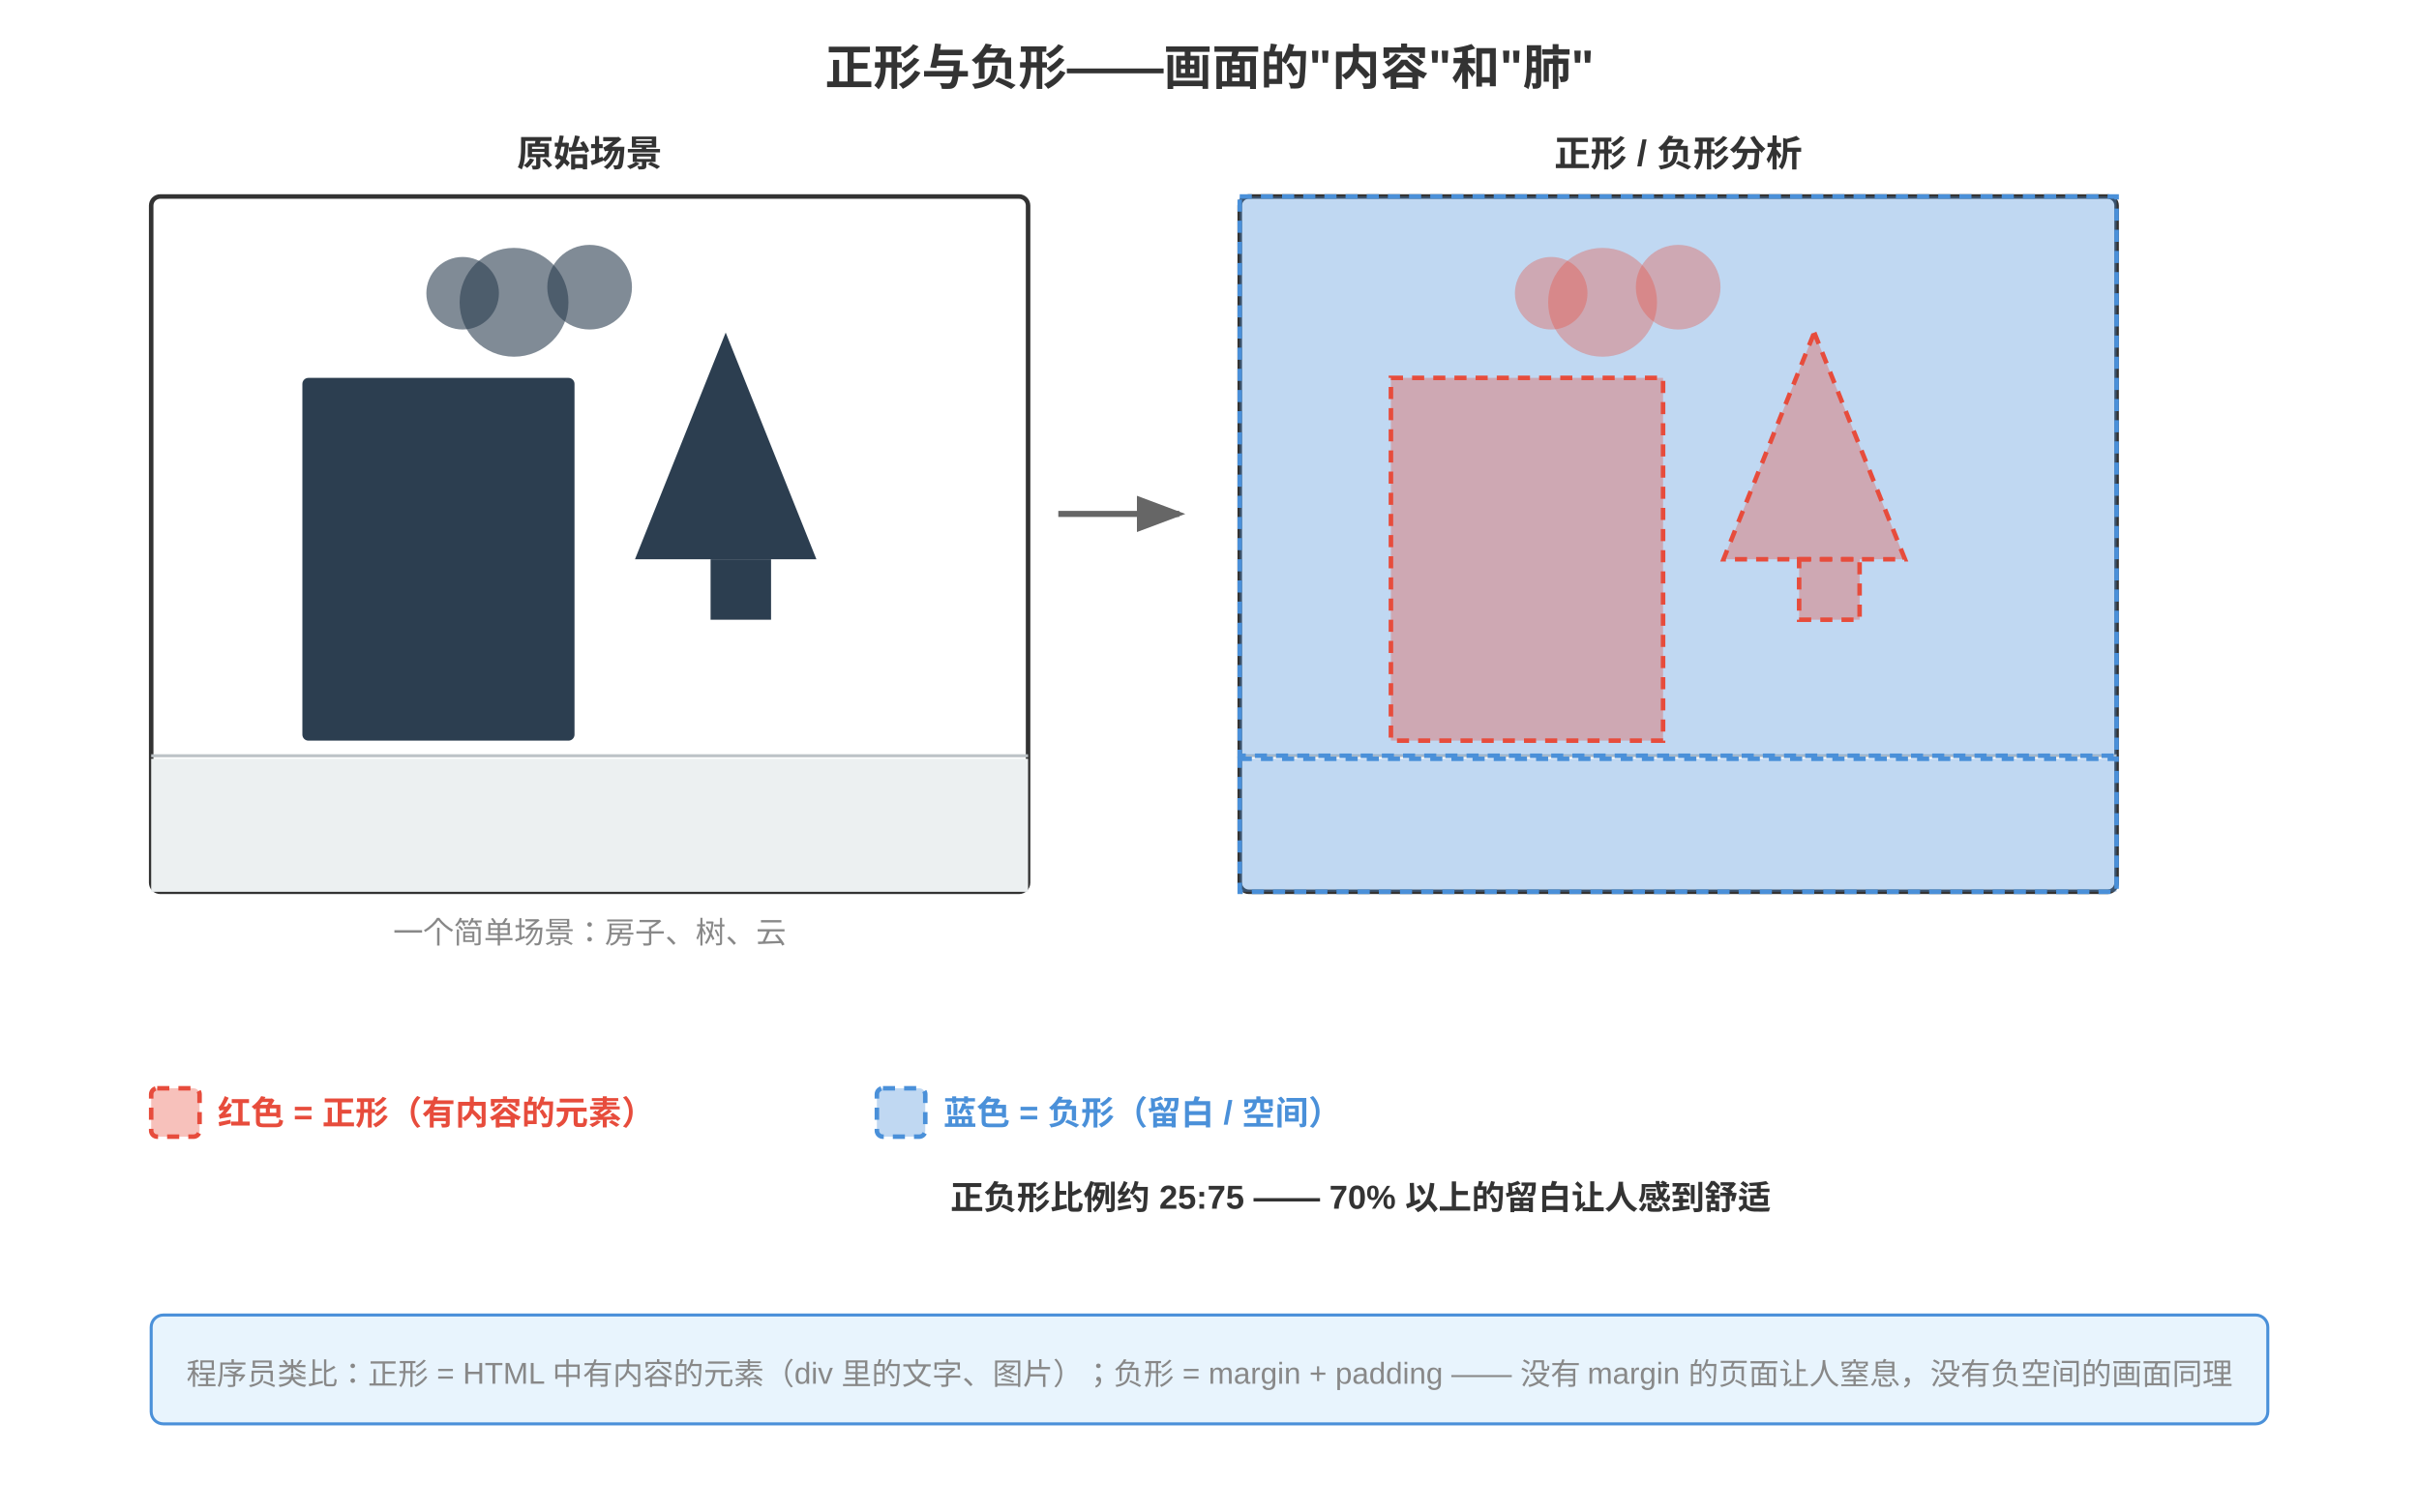
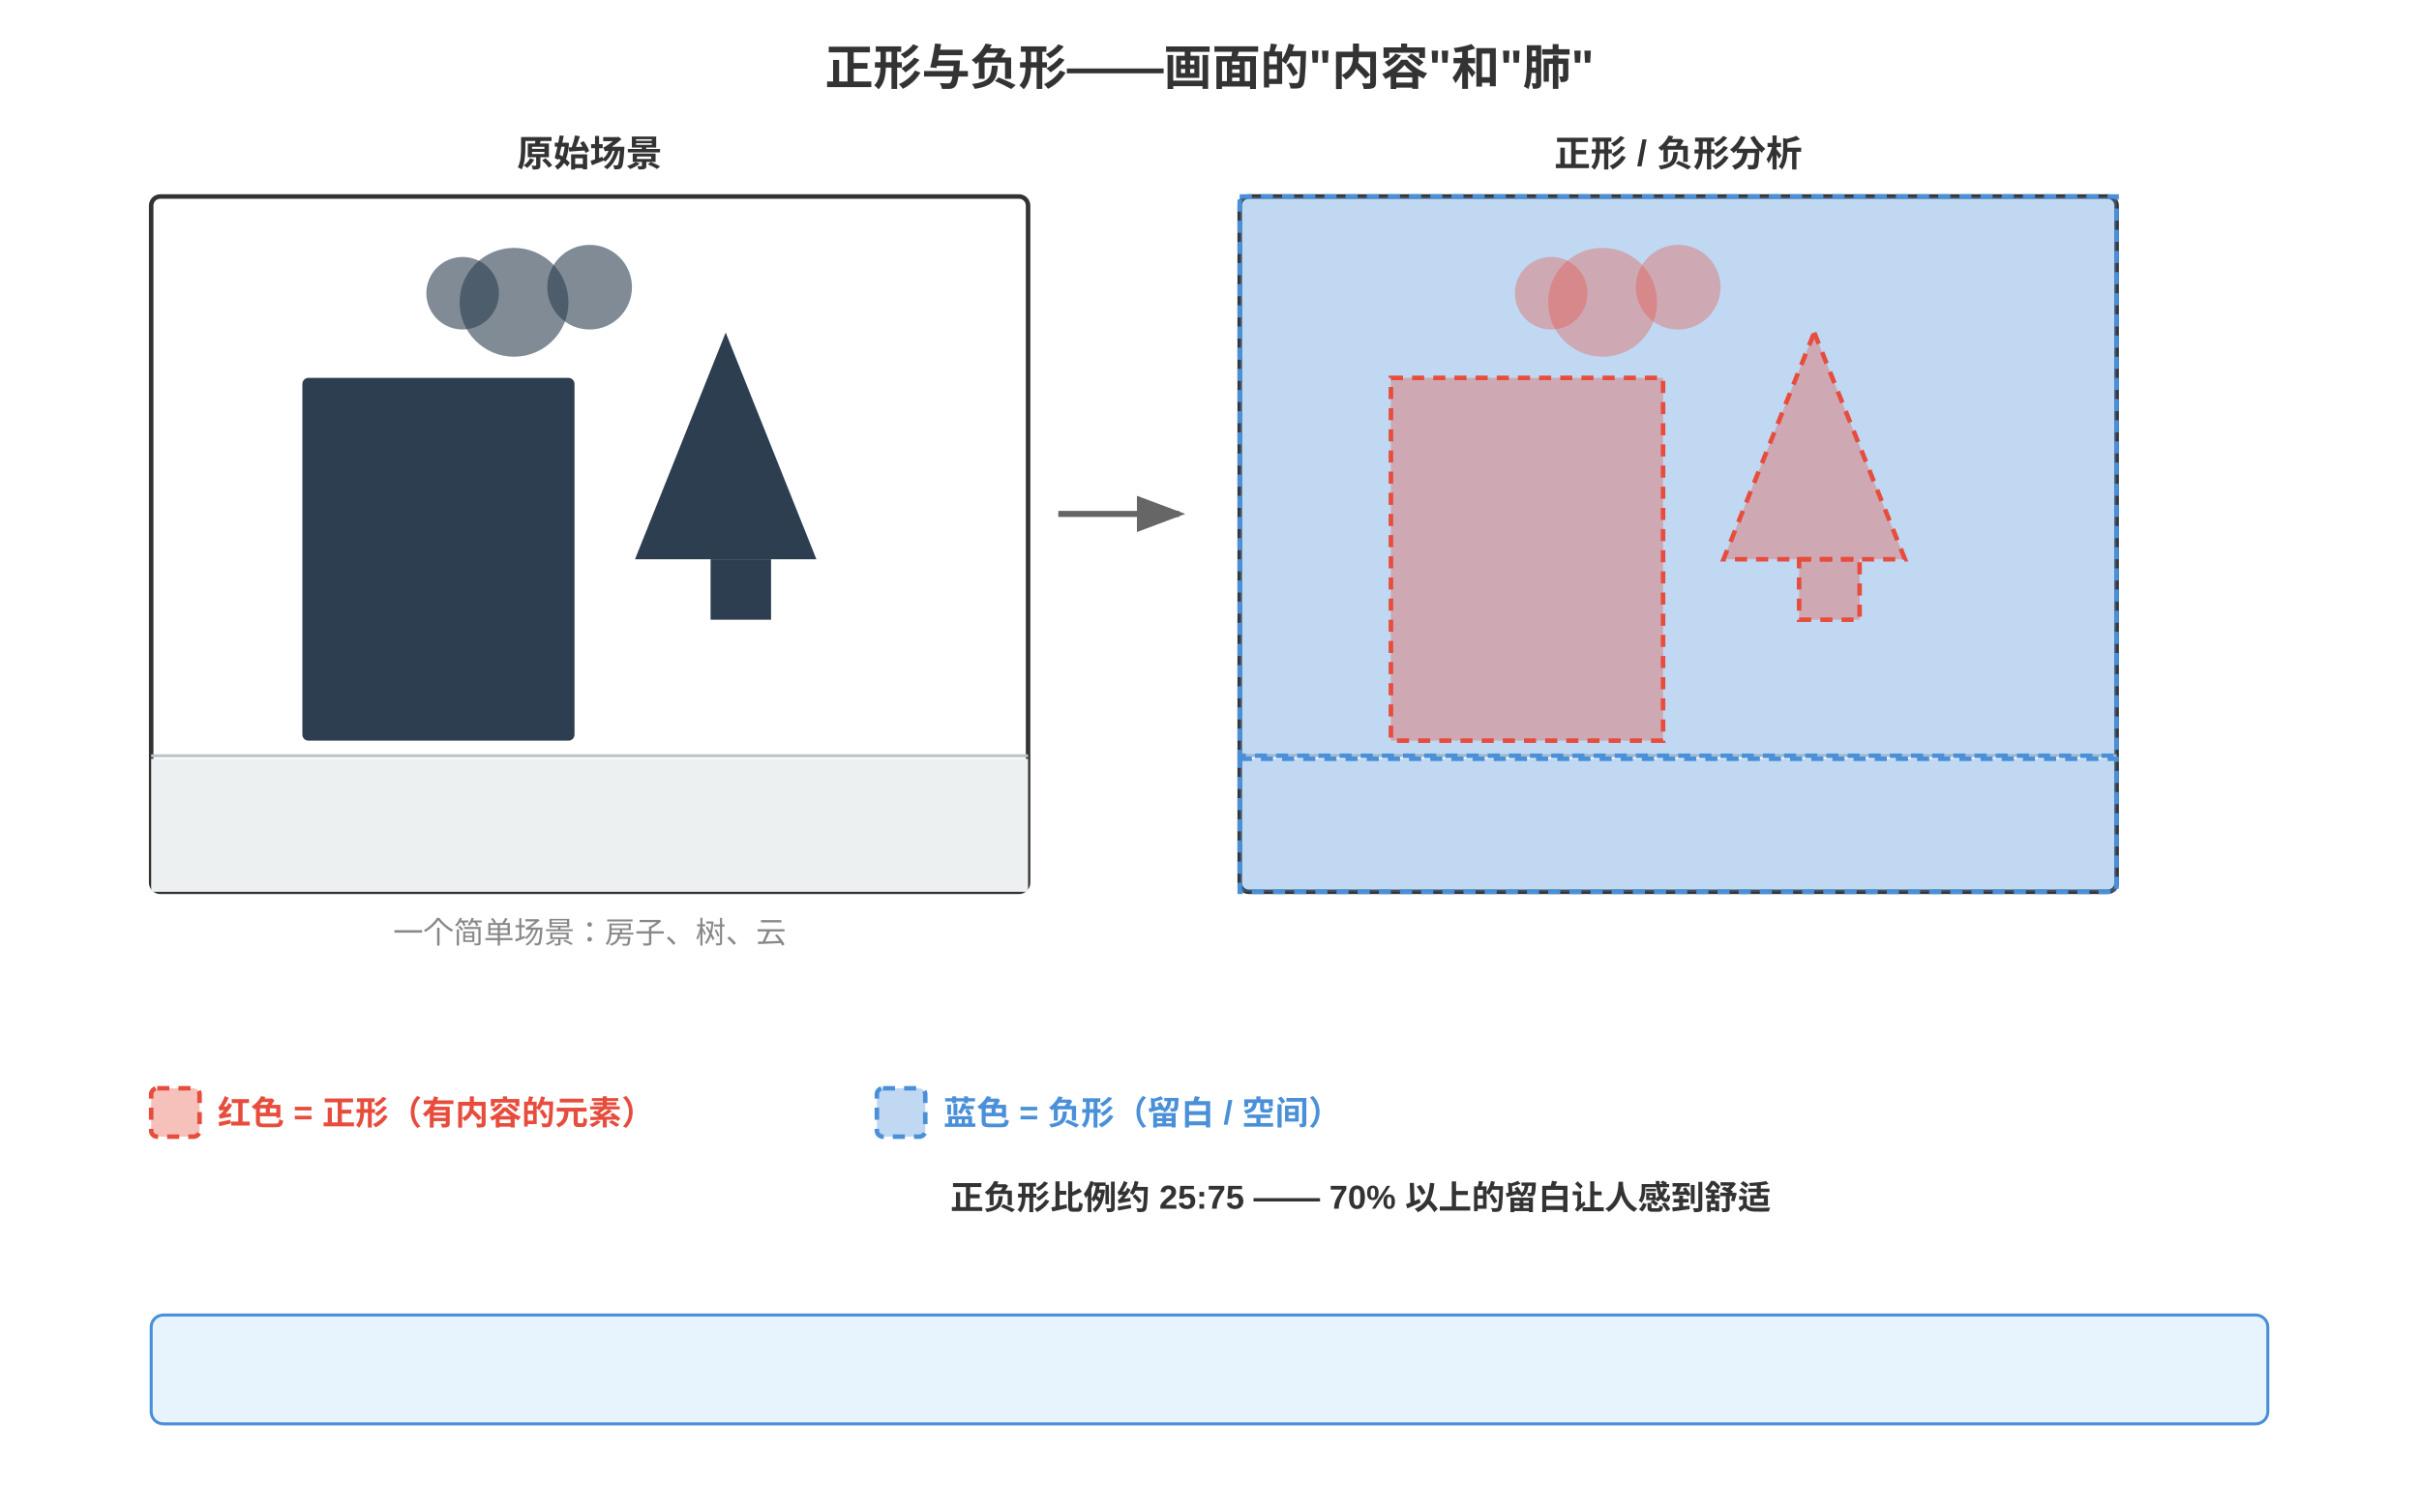
<svg xmlns="http://www.w3.org/2000/svg" viewBox="0 0 800 500" width="800" height="500">
  <style>
    text { font-family: 'PingFang SC','Microsoft YaHei',Arial,sans-serif; }
    .title { font-size: 16px; font-weight: bold; fill: #333; }
    .sub { font-size: 12px; fill: #666; }
    .label { font-size: 12px; fill: #333; font-weight: bold; }
    .note { font-size: 10px; fill: #888; }
    .box { stroke: #333; stroke-width: 1.5; fill: none; }
    .pos-fill { fill: #E74C3C; opacity: 0.35; }
    .neg-fill { fill: #4A90D9; opacity: 0.35; }
    .pos-outline { stroke: #E74C3C; stroke-width: 1.5; fill: none; stroke-dasharray: 4,3; }
    .neg-outline { stroke: #4A90D9; stroke-width: 1.5; fill: none; stroke-dasharray: 4,3; }
    .square-fill { fill: #2C3E50; }
    .circle-fill { fill: #2C3E50; }
    .tri-fill { fill: #2C3E50; }
    .legend-pos { font-size: 11px; fill: #E74C3C; font-weight: bold; }
    .legend-neg { font-size: 11px; fill: #4A90D9; font-weight: bold; }
    .ratio-text { font-size: 11px; fill: #333; font-weight: bold; }
  </style>
  <text x="400" y="28" class="title" text-anchor="middle">正形与负形——画面的"内容"和"肺"</text>
  <g transform="translate(50, 55)">
    <text x="145" y="0" class="label" text-anchor="middle">原始场景</text>
    <rect x="0" y="10" width="290" height="230" rx="3" class="box" />
    <line x1="0" y1="195" x2="290" y2="195" stroke="#BDC3C7" stroke-width="1" />
    <rect x="50" y="70" width="90" height="120" class="square-fill" rx="2" />
    <polygon points="190,55 220,130 160,130" class="tri-fill" />
    <rect x="185" y="130" width="20" height="20" class="square-fill" />
    <circle cx="120" cy="45" r="18" class="circle-fill" opacity="0.6" />
    <circle cx="145" cy="40" r="14" class="circle-fill" opacity="0.6" />
    <circle cx="103" cy="42" r="12" class="circle-fill" opacity="0.6" />
    <rect x="0" y="196" width="290" height="44" fill="#ECF0F1" />
    <text x="145" y="257" class="note" text-anchor="middle">一个简单场景：房子、树、云</text>
  </g>
  <g transform="translate(350, 170)">
    <line x1="0" y1="0" x2="40" y2="0" stroke="#666" stroke-width="2" marker-end="url(#arrow)" />
  </g>
  <defs>
    <marker id="arrow" markerWidth="8" markerHeight="6" refX="7" refY="3" orient="auto">
      <polygon points="0,0 8,3 0,6" fill="#666" />
    </marker>
  </defs>
  <g transform="translate(410, 55)">
    <text x="145" y="0" class="label" text-anchor="middle">正形 / 负形分析</text>
    <rect x="0" y="10" width="290" height="230" rx="3" class="box" />
    <line x1="0" y1="195" x2="290" y2="195" stroke="#BDC3C7" stroke-width="1" />
    <rect x="0" y="10" width="290" height="185" class="neg-fill" />
    <rect x="0" y="196" width="290" height="44" class="neg-fill" />
    <rect x="50" y="70" width="90" height="120" class="pos-fill" />
    <rect x="50" y="70" width="90" height="120" class="pos-outline" />
    <polygon points="190,55 220,130 160,130" class="pos-fill" />
    <polygon points="190,55 220,130 160,130" class="pos-outline" />
    <rect x="185" y="130" width="20" height="20" class="pos-fill" />
    <rect x="185" y="130" width="20" height="20" class="pos-outline" />
    <circle cx="120" cy="45" r="18" class="pos-fill" />
    <circle cx="145" cy="40" r="14" class="pos-fill" />
    <circle cx="103" cy="42" r="12" class="pos-fill" />
    <rect x="0" y="10" width="290" height="185" class="neg-outline" />
    <rect x="0" y="196" width="290" height="44" class="neg-outline" />
  </g>
  <g transform="translate(50, 360)">
    <rect x="0" y="0" width="16" height="16" rx="2" class="pos-fill" />
    <rect x="0" y="0" width="16" height="16" rx="2" class="pos-outline" />
    <text x="22" y="12" class="legend-pos">红色 = 正形（有内容的元素）</text>
    <rect x="240" y="0" width="16" height="16" rx="2" class="neg-fill" />
    <rect x="240" y="0" width="16" height="16" rx="2" class="neg-outline" />
    <text x="262" y="12" class="legend-neg">蓝色 = 负形（留白 / 空间）</text>
    <text x="400" y="40" text-anchor="middle" class="ratio-text">正负形比例约 25:75 —— 70% 以上的留白让人感到舒适</text>
  </g>
  <rect x="50" y="435" width="700" height="36" rx="4" fill="#E8F4FD" stroke="#4A90D9" stroke-width="1" />
-   <text x="400" y="458" text-anchor="middle" class="note" fill="#2C3E50">程序员类比：正形 = HTML 中有内容的元素（div 里的文字、图片）；负形 = margin + padding —— 没有 margin 的页面让人窒息，没有负空间的画面同理</text>
</svg>
